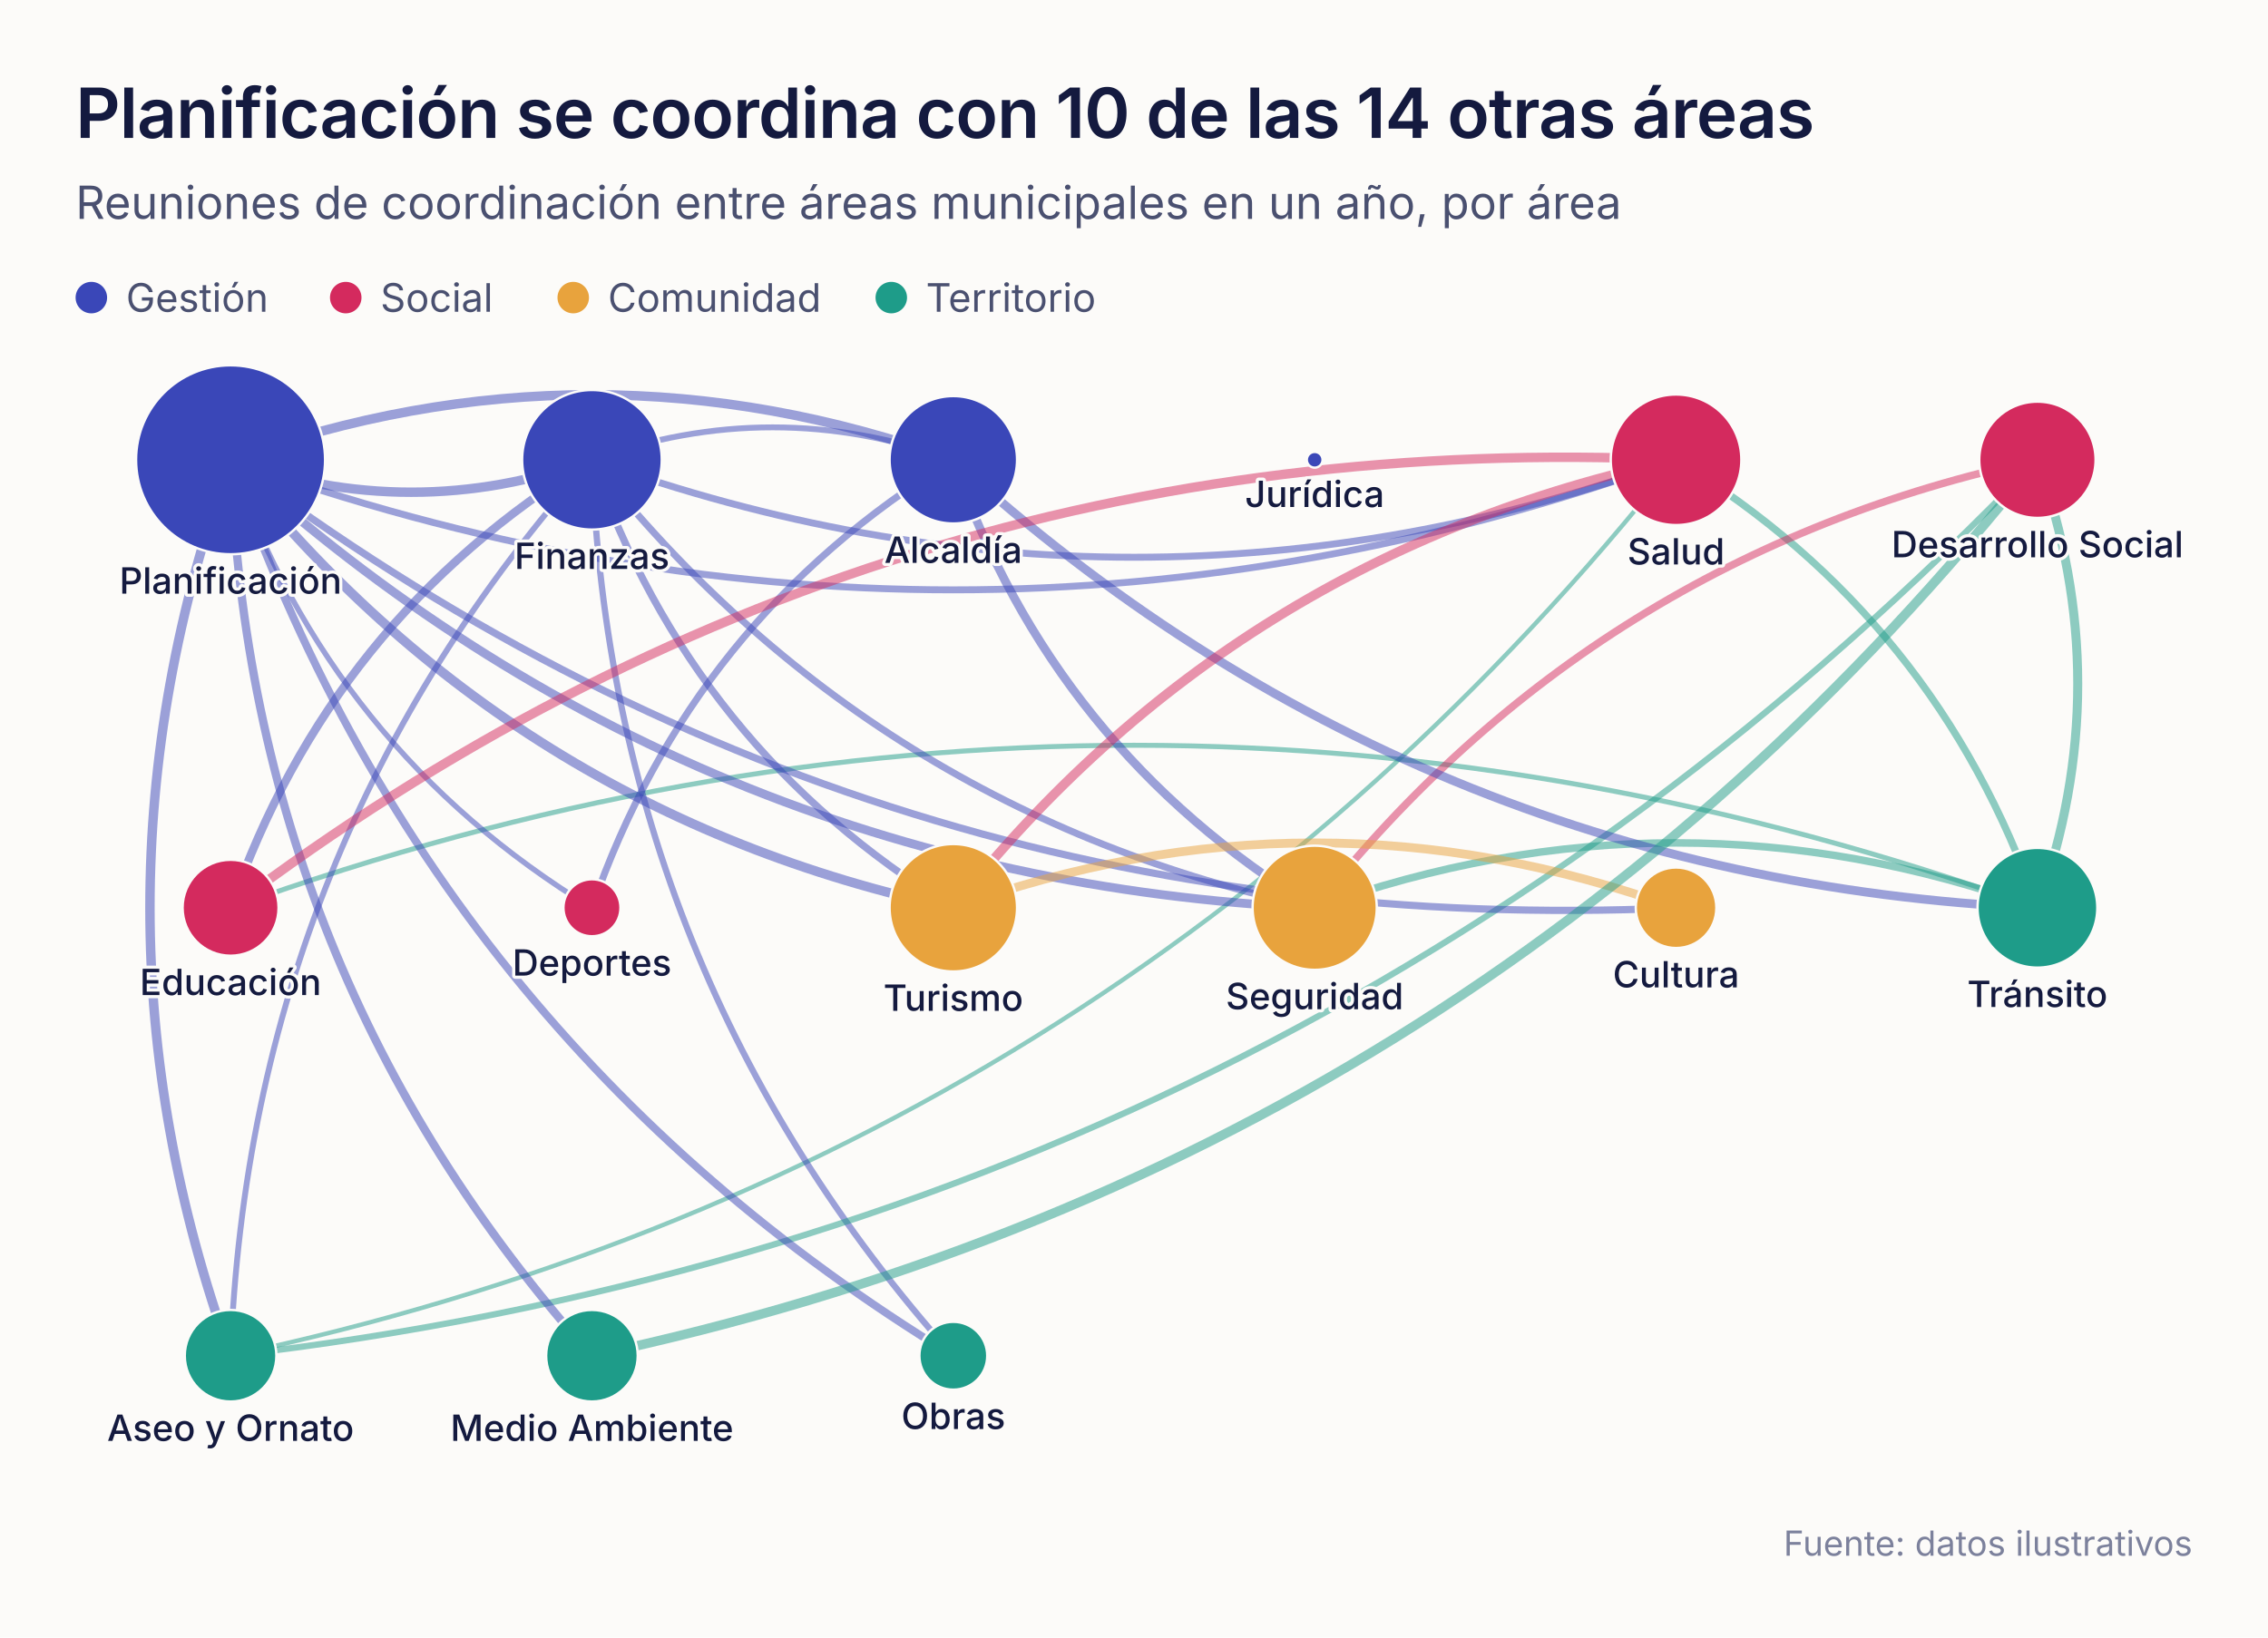
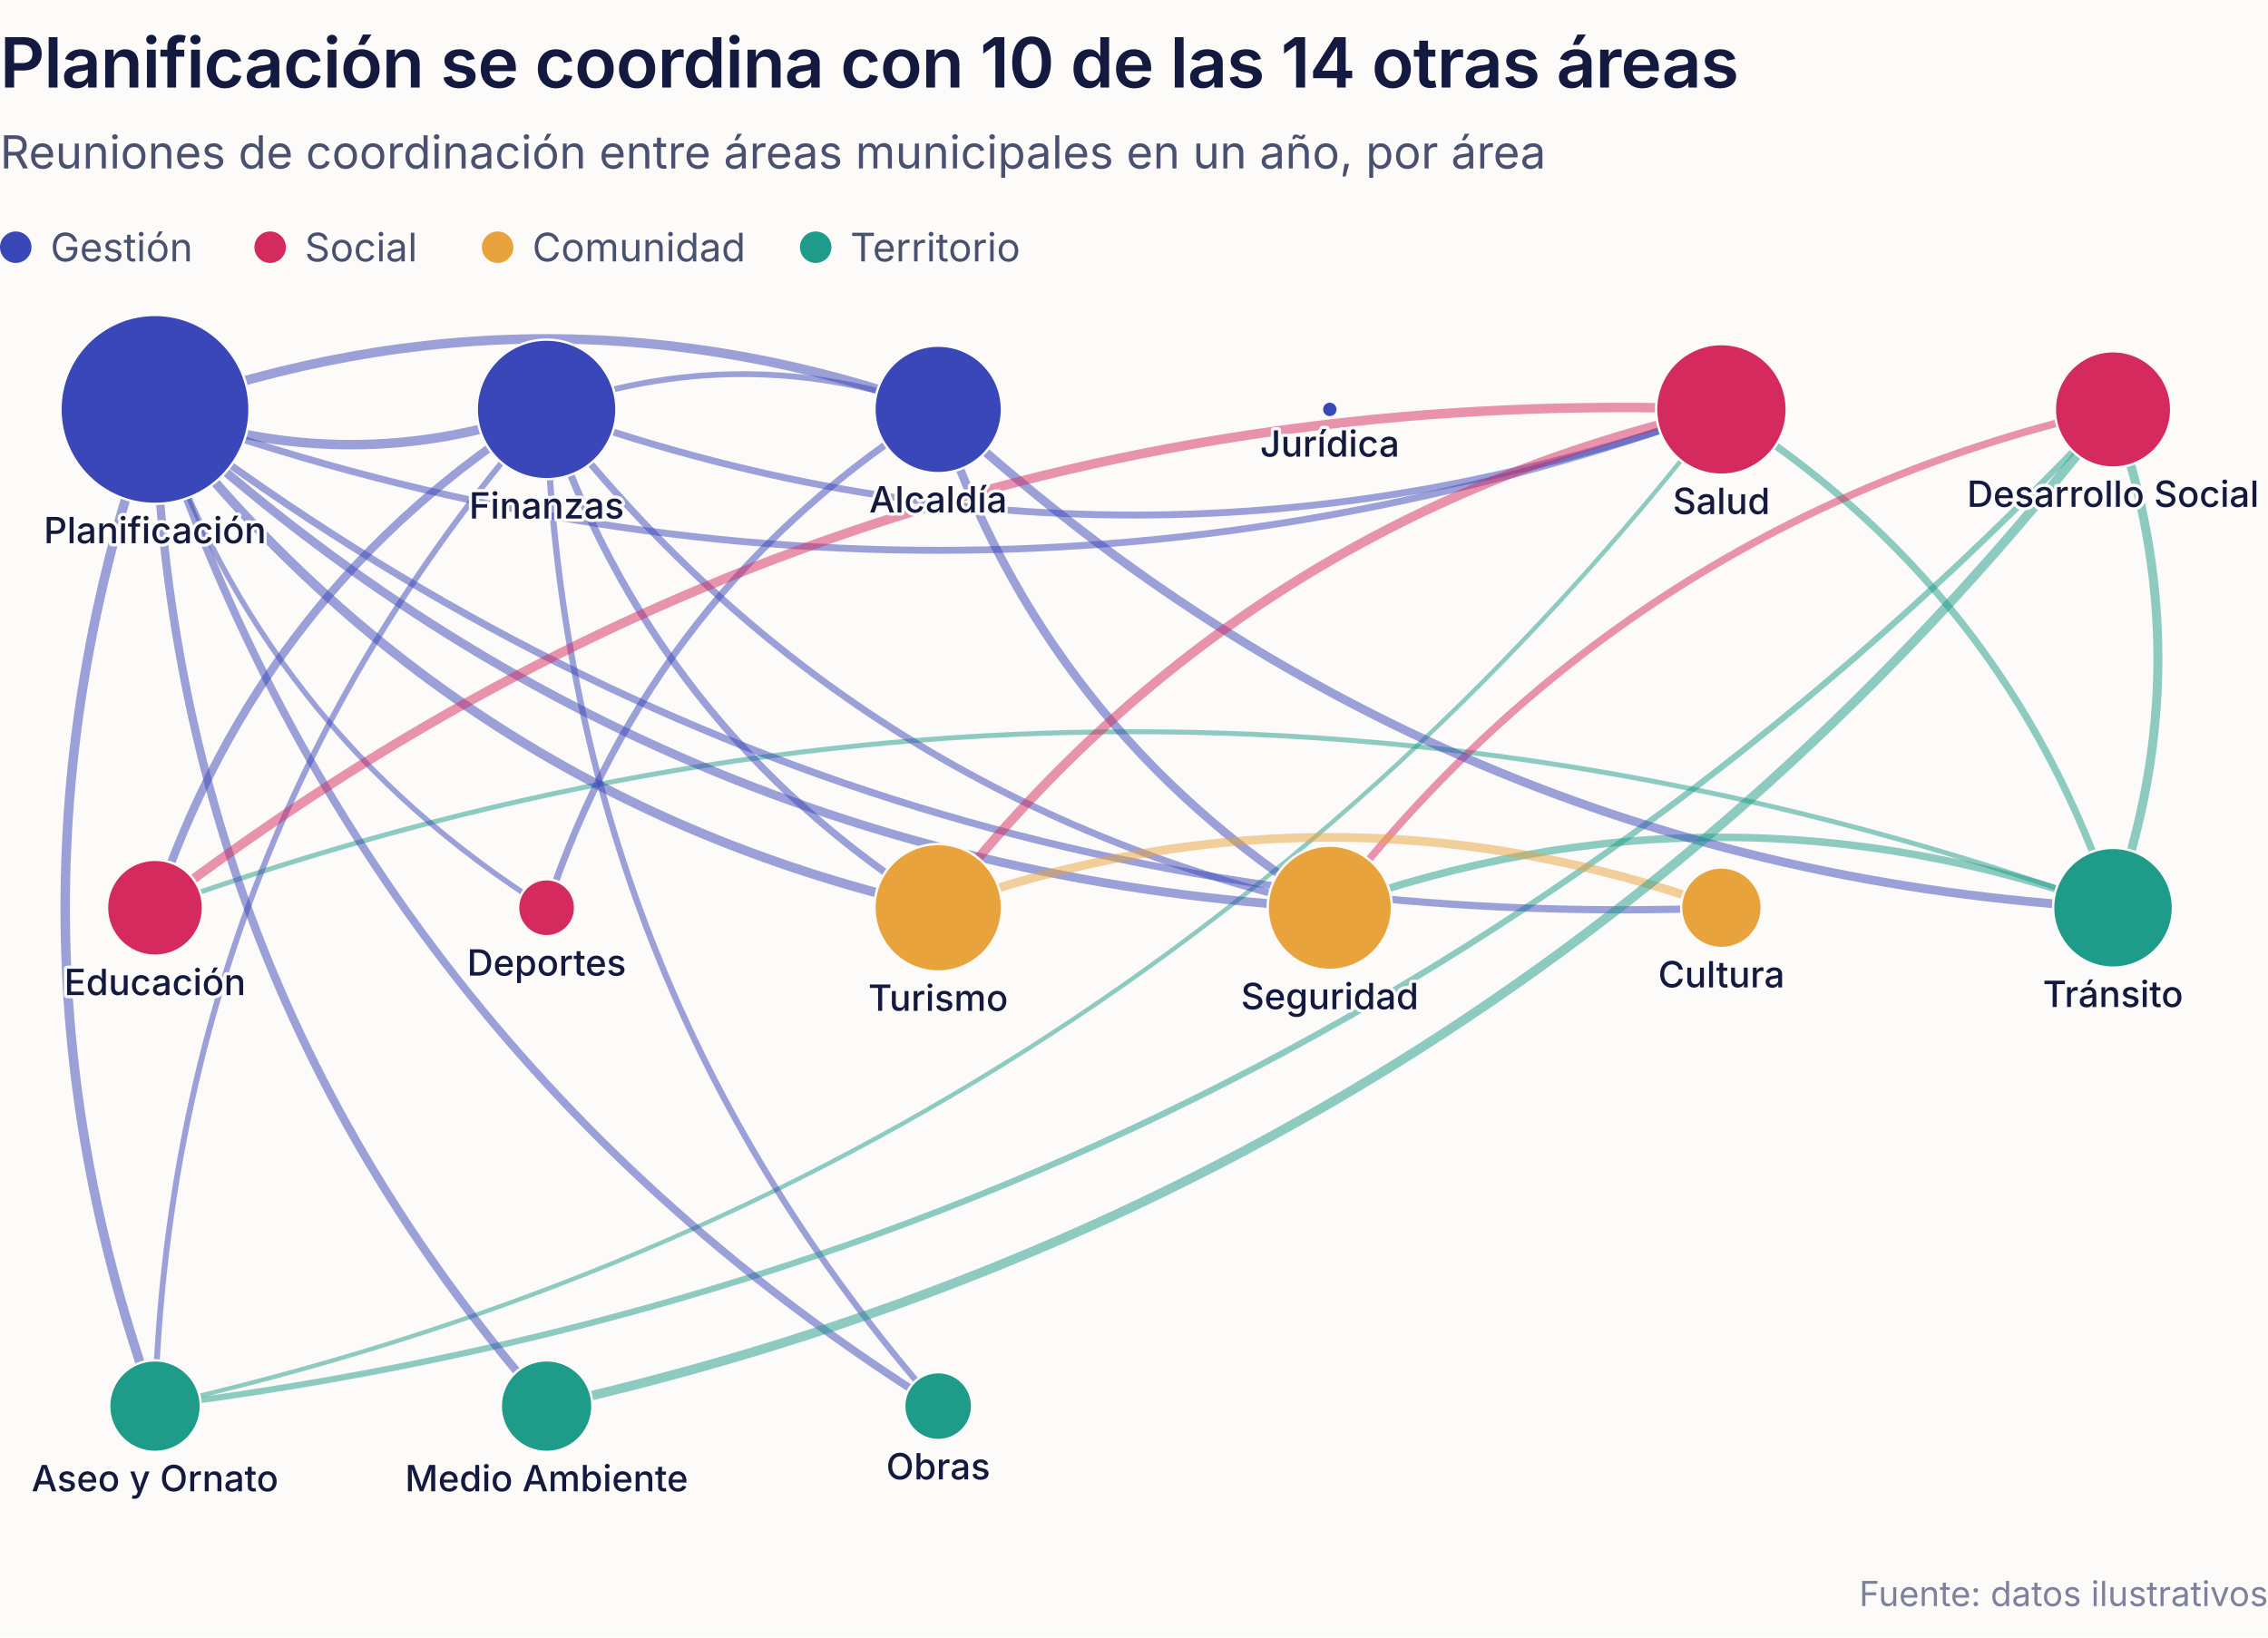
- <svg xmlns="http://www.w3.org/2000/svg" viewBox="0 0 720 520" width="720" height="520" role="img" aria-label="Planificación se coordina con 10 de las 14 otras áreas" aria-describedby="pavjl66o-d" font-family="'Mozilla Text', 'Inter', system-ui, -apple-system, 'Segoe UI', Roboto, sans-serif" class="pa-chart" data-pa-type="network" data-pa-mode="light" data-pa-lang="es" data-pa-top="88" style="max-width:100%;height:auto;font-variant-numeric:lining-nums">
+ <svg xmlns="http://www.w3.org/2000/svg" viewBox="0 0 720 520" width="720" height="520" role="img" aria-label="Planificación se coordina con 10 de las 14 otras áreas" aria-describedby="pavjl66o-d" font-family="'Mozilla Text', 'Inter', system-ui, -apple-system, 'Segoe UI', Roboto, sans-serif" class="pa-chart" data-pa-type="network" data-pa-mode="light" data-pa-lang="es" data-pa-top="72" style="max-width:100%;height:auto;font-variant-numeric:lining-nums">
  <style>.pa-m{transition:opacity .15s ease}.pa-focus .pa-m{opacity:.28}.pa-focus .pa-m.pa-on{opacity:1}@media (prefers-reduced-motion:reduce){.pa-m{transition:none}}.pa-chart:focus-visible{outline:2px solid #3A47B8;outline-offset:2px}.pa-focus .pa-net .pa-m{opacity:.12}.pa-focus .pa-net .pa-m.pa-on{opacity:1}</style>
  <rect width="720" height="520" fill="#FCFBF9" />
  <g class="pa-header">
-     <text x="24" y="43.8" fill="#141A3F" font-size="22" font-weight="600" letter-spacing="-0.01em">Planificación se coordina con 10 de las 14 otras áreas</text>
-     <text x="24" y="69.5" fill="#4A5070" font-size="14.5">Reuniones de coordinación entre áreas municipales en un año, por área</text>
+     <text x="0" y="27.8" fill="#141A3F" font-size="22" font-weight="600" letter-spacing="-0.01em">Planificación se coordina con 10 de las 14 otras áreas</text>
+     <text x="0" y="53.5" fill="#4A5070" font-size="14.5">Reuniones de coordinación entre áreas municipales en un año, por área</text>
    <g class="pa-legend">
      <g class="pa-key" data-color="#3A47B8" data-value="Gestión" style="cursor:pointer">
-         <rect x="21" y="85" width="70.76" height="19" rx="4" fill="transparent" />
-         <circle cx="29" cy="94.5" r="5" fill="#3A47B8" />
-         <text x="40" y="99" fill="#4A5070" font-size="12.5">Gestión</text>
+         <rect x="-3" y="69" width="70.76" height="19" rx="4" fill="transparent" />
+         <circle cx="5" cy="78.5" r="5" fill="#3A47B8" />
+         <text x="16" y="83" fill="#4A5070" font-size="12.5">Gestión</text>
      </g>
      <g class="pa-key" data-color="#D42A5E" data-value="Social" style="cursor:pointer">
-         <rect x="101.76" y="85" width="62.22" height="19" rx="4" fill="transparent" />
-         <circle cx="109.76" cy="94.5" r="5" fill="#D42A5E" />
-         <text x="120.76" y="99" fill="#4A5070" font-size="12.5">Social</text>
+         <rect x="77.76" y="69" width="62.22" height="19" rx="4" fill="transparent" />
+         <circle cx="85.76" cy="78.5" r="5" fill="#D42A5E" />
+         <text x="96.76" y="83" fill="#4A5070" font-size="12.5">Social</text>
      </g>
      <g class="pa-key" data-color="#E8A33D" data-value="Comunidad" style="cursor:pointer">
-         <rect x="173.98" y="85" width="90.97" height="19" rx="4" fill="transparent" />
-         <circle cx="181.98" cy="94.5" r="5" fill="#E8A33D" />
-         <text x="192.98" y="99" fill="#4A5070" font-size="12.5">Comunidad</text>
+         <rect x="149.98" y="69" width="90.97" height="19" rx="4" fill="transparent" />
+         <circle cx="157.98" cy="78.5" r="5" fill="#E8A33D" />
+         <text x="168.98" y="83" fill="#4A5070" font-size="12.5">Comunidad</text>
      </g>
      <g class="pa-key" data-color="#1E9C89" data-value="Territorio" style="cursor:pointer">
-         <rect x="274.95" y="85" width="81.13" height="19" rx="4" fill="transparent" />
-         <circle cx="282.95" cy="94.5" r="5" fill="#1E9C89" />
-         <text x="293.95" y="99" fill="#4A5070" font-size="12.5">Territorio</text>
+         <rect x="250.95" y="69" width="81.13" height="19" rx="4" fill="transparent" />
+         <circle cx="258.95" cy="78.5" r="5" fill="#1E9C89" />
+         <text x="269.95" y="83" fill="#4A5070" font-size="12.5">Territorio</text>
      </g>
    </g>
  </g>
  <g class="pa-body">
    <g class="pa-net" data-layout="grid">
      <g class="pa-links" fill="none" stroke-linecap="round" stroke-opacity="0.5" stroke-width="1">
-         <path class="pa-m" d="M73.2,430.5Q353.8,370.8 532.1,146" stroke="#1E9C89" stroke-width="1.4" data-s="Aseo y Ornato" data-t="Salud" data-tip="Aseo y Ornato — Salud 2" />
-         <path class="pa-m" d="M646.8,288.3Q360,185 73.2,288.3" stroke="#1E9C89" stroke-width="1.58" data-s="Tránsito" data-t="Educación" data-tip="Tránsito — Educación 3" />
-         <path class="pa-m" d="M73.2,146Q105,237.8 187.9,288.3" stroke="#3A47B8" stroke-width="1.73" data-s="Planificación" data-t="Deportes" data-tip="Planificación — Deportes 4" />
-         <path class="pa-m" d="M302.6,146Q245.3,125.4 187.9,146" stroke="#3A47B8" stroke-width="1.86" data-s="Alcaldía" data-t="Finanzas" data-tip="Alcaldía — Finanzas 5" />
-         <path class="pa-m" d="M187.9,146Q79.3,267.6 73.2,430.5" stroke="#3A47B8" stroke-width="1.86" data-s="Finanzas" data-t="Aseo y Ornato" data-tip="Finanzas — Aseo y Ornato 5" />
-         <path class="pa-m" d="M187.9,146Q194.1,308.9 302.6,430.5" stroke="#3A47B8" stroke-width="1.99" data-s="Finanzas" data-t="Obras" data-tip="Finanzas — Obras 6" />
-         <path class="pa-m" d="M73.2,430.5Q411.2,391.5 646.8,146" stroke="#1E9C89" stroke-width="1.99" data-s="Aseo y Ornato" data-t="Desarrollo Social" data-tip="Aseo y Ornato — Desarrollo Social 6" />
-         <path class="pa-m" d="M302.6,146Q219.7,196.5 187.9,288.3" stroke="#3A47B8" stroke-width="2.2" data-s="Alcaldía" data-t="Deportes" data-tip="Alcaldía — Deportes 8" />
-         <path class="pa-m" d="M73.2,146Q302.6,228.6 532.1,146" stroke="#3A47B8" stroke-width="2.2" data-s="Planificación" data-t="Salud" data-tip="Planificación — Salud 8" />
-         <path class="pa-m" d="M187.9,146Q360,207.9 532.1,146" stroke="#3A47B8" stroke-width="2.2" data-s="Finanzas" data-t="Salud" data-tip="Finanzas — Salud 8" />
-         <path class="pa-m" d="M187.9,146Q277,258.4 417.4,288.3" stroke="#3A47B8" stroke-width="2.2" data-s="Finanzas" data-t="Seguridad" data-tip="Finanzas — Seguridad 8" />
-         <path class="pa-m" d="M73.2,146Q277,299.7 532.1,288.3" stroke="#3A47B8" stroke-width="2.3" data-s="Planificación" data-t="Cultura" data-tip="Planificación — Cultura 9" />
-         <path class="pa-m" d="M187.9,146Q219.7,237.8 302.6,288.3" stroke="#3A47B8" stroke-width="2.3" data-s="Finanzas" data-t="Turismo" data-tip="Finanzas — Turismo 9" />
-         <path class="pa-m" d="M646.8,288.3Q615,196.5 532.1,146" stroke="#1E9C89" stroke-width="2.3" data-s="Tránsito" data-t="Salud" data-tip="Tránsito — Salud 9" />
-         <path class="pa-m" d="M646.8,288.3Q532.1,247 417.4,288.3" stroke="#1E9C89" stroke-width="2.39" data-s="Tránsito" data-t="Seguridad" data-tip="Tránsito — Seguridad 10" />
-         <path class="pa-m" d="M646.8,146Q506.5,175.8 417.4,288.3" stroke="#D42A5E" stroke-width="2.39" data-s="Desarrollo Social" data-t="Seguridad" data-tip="Desarrollo Social — Seguridad 10" />
-         <path class="pa-m" d="M73.2,146Q136.7,329.5 302.6,430.5" stroke="#3A47B8" stroke-width="2.48" data-s="Planificación" data-t="Obras" data-tip="Planificación — Obras 11" />
-         <path class="pa-m" d="M73.2,146Q79.3,308.9 187.9,430.5" stroke="#3A47B8" stroke-width="2.64" data-s="Planificación" data-t="Medio Ambiente" data-tip="Planificación — Medio Ambiente 13" />
-         <path class="pa-m" d="M187.9,146Q105,196.5 73.2,288.3" stroke="#3A47B8" stroke-width="2.64" data-s="Finanzas" data-t="Educación" data-tip="Finanzas — Educación 13" />
-         <path class="pa-m" d="M302.6,146Q334.4,237.8 417.4,288.3" stroke="#3A47B8" stroke-width="2.72" data-s="Alcaldía" data-t="Seguridad" data-tip="Alcaldía — Seguridad 14" />
-         <path class="pa-m" d="M302.6,146Q449.1,279.1 646.8,288.3" stroke="#3A47B8" stroke-width="2.79" data-s="Alcaldía" data-t="Tránsito" data-tip="Alcaldía — Tránsito 15" />
-         <path class="pa-m" d="M73.2,146Q219.7,279.1 417.4,288.3" stroke="#3A47B8" stroke-width="2.79" data-s="Planificación" data-t="Seguridad" data-tip="Planificación — Seguridad 15" />
-         <path class="pa-m" d="M532.1,288.3Q417.4,247 302.6,288.3" stroke="#E8A33D" stroke-width="2.79" data-s="Cultura" data-t="Turismo" data-tip="Cultura — Turismo 15" />
-         <path class="pa-m" d="M646.8,288.3Q672.4,217.1 646.8,146" stroke="#1E9C89" stroke-width="2.86" data-s="Tránsito" data-t="Desarrollo Social" data-tip="Tránsito — Desarrollo Social 16" />
-         <path class="pa-m" d="M302.6,146Q187.9,104.7 73.2,146" stroke="#3A47B8" stroke-width="3" data-s="Alcaldía" data-t="Planificación" data-tip="Alcaldía — Planificación 18" />
-         <path class="pa-m" d="M73.2,146Q130.6,166.6 187.9,146" stroke="#3A47B8" stroke-width="3" data-s="Planificación" data-t="Finanzas" data-tip="Planificación — Finanzas 18" />
-         <path class="pa-m" d="M73.2,146Q22,288.3 73.2,430.5" stroke="#3A47B8" stroke-width="3" data-s="Planificación" data-t="Aseo y Ornato" data-tip="Planificación — Aseo y Ornato 18" />
-         <path class="pa-m" d="M73.2,146Q162.3,258.4 302.6,288.3" stroke="#3A47B8" stroke-width="3" data-s="Planificación" data-t="Turismo" data-tip="Planificación — Turismo 18" />
-         <path class="pa-m" d="M187.9,430.5Q468.6,370.8 646.8,146" stroke="#1E9C89" stroke-width="3" data-s="Medio Ambiente" data-t="Desarrollo Social" data-tip="Medio Ambiente — Desarrollo Social 18" />
-         <path class="pa-m" d="M532.1,146Q277,134.5 73.2,288.3" stroke="#D42A5E" stroke-width="3" data-s="Salud" data-t="Educación" data-tip="Salud — Educación 18" />
-         <path class="pa-m" d="M532.1,146Q391.8,175.8 302.6,288.3" stroke="#D42A5E" stroke-width="3" data-s="Salud" data-t="Turismo" data-tip="Salud — Turismo 18" />
+         <path class="pa-m" d="M49.2,446.5Q354.8,377.8 546.5,130" stroke="#1E9C89" stroke-width="1.4" data-s="Aseo y Ornato" data-t="Salud" data-tip="Aseo y Ornato — Salud 2" />
+         <path class="pa-m" d="M670.8,288.3Q360,176.4 49.2,288.3" stroke="#1E9C89" stroke-width="1.58" data-s="Tránsito" data-t="Educación" data-tip="Tránsito — Educación 3" />
+         <path class="pa-m" d="M49.2,130Q82.9,231.5 173.5,288.3" stroke="#3A47B8" stroke-width="1.73" data-s="Planificación" data-t="Deportes" data-tip="Planificación — Deportes 4" />
+         <path class="pa-m" d="M297.8,130Q235.7,107.6 173.5,130" stroke="#3A47B8" stroke-width="1.86" data-s="Alcaldía" data-t="Finanzas" data-tip="Alcaldía — Finanzas 5" />
+         <path class="pa-m" d="M173.5,130Q54.4,265.9 49.2,446.5" stroke="#3A47B8" stroke-width="1.86" data-s="Finanzas" data-t="Aseo y Ornato" data-tip="Finanzas — Aseo y Ornato 5" />
+         <path class="pa-m" d="M173.5,130Q178.7,310.6 297.8,446.5" stroke="#3A47B8" stroke-width="1.99" data-s="Finanzas" data-t="Obras" data-tip="Finanzas — Obras 6" />
+         <path class="pa-m" d="M49.2,446.5Q417,400.1 670.8,130" stroke="#1E9C89" stroke-width="1.99" data-s="Aseo y Ornato" data-t="Desarrollo Social" data-tip="Aseo y Ornato — Desarrollo Social 6" />
+         <path class="pa-m" d="M297.8,130Q207.2,186.7 173.5,288.3" stroke="#3A47B8" stroke-width="2.2" data-s="Alcaldía" data-t="Deportes" data-tip="Alcaldía — Deportes 8" />
+         <path class="pa-m" d="M49.2,130Q297.8,219.5 546.5,130" stroke="#3A47B8" stroke-width="2.2" data-s="Planificación" data-t="Salud" data-tip="Planificación — Salud 8" />
+         <path class="pa-m" d="M173.5,130Q360,197.1 546.5,130" stroke="#3A47B8" stroke-width="2.2" data-s="Finanzas" data-t="Salud" data-tip="Finanzas — Salud 8" />
+         <path class="pa-m" d="M173.5,130Q269.4,253.9 422.2,288.3" stroke="#3A47B8" stroke-width="2.2" data-s="Finanzas" data-t="Seguridad" data-tip="Finanzas — Seguridad 8" />
+         <path class="pa-m" d="M49.2,130Q269.4,298.6 546.5,288.3" stroke="#3A47B8" stroke-width="2.3" data-s="Planificación" data-t="Cultura" data-tip="Planificación — Cultura 9" />
+         <path class="pa-m" d="M173.5,130Q207.2,231.5 297.8,288.3" stroke="#3A47B8" stroke-width="2.3" data-s="Finanzas" data-t="Turismo" data-tip="Finanzas — Turismo 9" />
+         <path class="pa-m" d="M670.8,288.3Q637.1,186.7 546.5,130" stroke="#1E9C89" stroke-width="2.3" data-s="Tránsito" data-t="Salud" data-tip="Tránsito — Salud 9" />
+         <path class="pa-m" d="M670.8,288.3Q546.5,243.5 422.2,288.3" stroke="#1E9C89" stroke-width="2.39" data-s="Tránsito" data-t="Seguridad" data-tip="Tránsito — Seguridad 10" />
+         <path class="pa-m" d="M670.8,130Q518,164.4 422.2,288.3" stroke="#D42A5E" stroke-width="2.39" data-s="Desarrollo Social" data-t="Seguridad" data-tip="Desarrollo Social — Seguridad 10" />
+         <path class="pa-m" d="M49.2,130Q116.5,333 297.8,446.5" stroke="#3A47B8" stroke-width="2.48" data-s="Planificación" data-t="Obras" data-tip="Planificación — Obras 11" />
+         <path class="pa-m" d="M49.2,130Q54.4,310.6 173.5,446.5" stroke="#3A47B8" stroke-width="2.64" data-s="Planificación" data-t="Medio Ambiente" data-tip="Planificación — Medio Ambiente 13" />
+         <path class="pa-m" d="M173.5,130Q82.9,186.7 49.2,288.3" stroke="#3A47B8" stroke-width="2.64" data-s="Finanzas" data-t="Educación" data-tip="Finanzas — Educación 13" />
+         <path class="pa-m" d="M297.8,130Q331.5,231.5 422.2,288.3" stroke="#3A47B8" stroke-width="2.72" data-s="Alcaldía" data-t="Seguridad" data-tip="Alcaldía — Seguridad 14" />
+         <path class="pa-m" d="M297.8,130Q455.8,276.3 670.8,288.3" stroke="#3A47B8" stroke-width="2.79" data-s="Alcaldía" data-t="Tránsito" data-tip="Alcaldía — Tránsito 15" />
+         <path class="pa-m" d="M49.2,130Q207.2,276.3 422.2,288.3" stroke="#3A47B8" stroke-width="2.79" data-s="Planificación" data-t="Seguridad" data-tip="Planificación — Seguridad 15" />
+         <path class="pa-m" d="M546.5,288.3Q422.2,243.5 297.8,288.3" stroke="#E8A33D" stroke-width="2.79" data-s="Cultura" data-t="Turismo" data-tip="Cultura — Turismo 15" />
+         <path class="pa-m" d="M670.8,288.3Q699.3,209.1 670.8,130" stroke="#1E9C89" stroke-width="2.86" data-s="Tránsito" data-t="Desarrollo Social" data-tip="Tránsito — Desarrollo Social 16" />
+         <path class="pa-m" d="M297.8,130Q173.5,85.2 49.2,130" stroke="#3A47B8" stroke-width="3" data-s="Alcaldía" data-t="Planificación" data-tip="Alcaldía — Planificación 18" />
+         <path class="pa-m" d="M49.2,130Q111.4,152.4 173.5,130" stroke="#3A47B8" stroke-width="3" data-s="Planificación" data-t="Finanzas" data-tip="Planificación — Finanzas 18" />
+         <path class="pa-m" d="M49.2,130Q-7.8,288.3 49.2,446.5" stroke="#3A47B8" stroke-width="3" data-s="Planificación" data-t="Aseo y Ornato" data-tip="Planificación — Aseo y Ornato 18" />
+         <path class="pa-m" d="M49.2,130Q145,253.9 297.8,288.3" stroke="#3A47B8" stroke-width="3" data-s="Planificación" data-t="Turismo" data-tip="Planificación — Turismo 18" />
+         <path class="pa-m" d="M173.5,446.5Q479.1,377.8 670.8,130" stroke="#1E9C89" stroke-width="3" data-s="Medio Ambiente" data-t="Desarrollo Social" data-tip="Medio Ambiente — Desarrollo Social 18" />
+         <path class="pa-m" d="M546.5,130Q269.4,119.6 49.2,288.3" stroke="#D42A5E" stroke-width="3" data-s="Salud" data-t="Educación" data-tip="Salud — Educación 18" />
+         <path class="pa-m" d="M546.5,130Q393.7,164.4 297.8,288.3" stroke="#D42A5E" stroke-width="3" data-s="Salud" data-t="Turismo" data-tip="Salud — Turismo 18" />
      </g>
      <g class="pa-nodes">
-         <circle class="pa-m" cx="73.2" cy="146" r="30" fill="#3A47B8" stroke="#FCFBF9" stroke-width="0.75" data-tip="Planificación Gestión Conexiones: 10 Grado ponderado: 132" data-node="Planificación" style="cursor:pointer" />
-         <circle class="pa-m" cx="187.92" cy="146" r="22.16" fill="#3A47B8" stroke="#FCFBF9" stroke-width="0.75" data-tip="Finanzas Gestión Conexiones: 8 Grado ponderado: 72" data-node="Finanzas" style="cursor:pointer" />
-         <circle class="pa-m" cx="532.08" cy="146" r="20.73" fill="#D42A5E" stroke="#FCFBF9" stroke-width="0.75" data-tip="Salud Social Conexiones: 6 Grado ponderado: 63" data-node="Salud" style="cursor:pointer" />
-         <circle class="pa-m" cx="302.64" cy="146" r="20.23" fill="#3A47B8" stroke="#FCFBF9" stroke-width="0.75" data-tip="Alcaldía Gestión Conexiones: 5 Grado ponderado: 60" data-node="Alcaldía" style="cursor:pointer" />
-         <circle class="pa-m" cx="302.64" cy="288.25" r="20.23" fill="#E8A33D" stroke="#FCFBF9" stroke-width="0.75" data-tip="Turismo Comunidad Conexiones: 4 Grado ponderado: 60" data-node="Turismo" style="cursor:pointer" />
-         <circle class="pa-m" cx="417.36" cy="288.25" r="19.71" fill="#E8A33D" stroke="#FCFBF9" stroke-width="0.75" data-tip="Seguridad Comunidad Conexiones: 5 Grado ponderado: 57" data-node="Seguridad" style="cursor:pointer" />
-         <circle class="pa-m" cx="646.8" cy="288.25" r="19.01" fill="#1E9C89" stroke="#FCFBF9" stroke-width="0.75" data-tip="Tránsito Territorio Conexiones: 5 Grado ponderado: 53" data-node="Tránsito" style="cursor:pointer" />
-         <circle class="pa-m" cx="646.8" cy="146" r="18.46" fill="#D42A5E" stroke="#FCFBF9" stroke-width="0.75" data-tip="Desarrollo Social Social Conexiones: 4 Grado ponderado: 50" data-node="Desarrollo Social" style="cursor:pointer" />
-         <circle class="pa-m" cx="73.2" cy="288.25" r="15.23" fill="#D42A5E" stroke="#FCFBF9" stroke-width="0.75" data-tip="Educación Social Conexiones: 3 Grado ponderado: 34" data-node="Educación" style="cursor:pointer" />
-         <circle class="pa-m" cx="73.2" cy="430.5" r="14.54" fill="#1E9C89" stroke="#FCFBF9" stroke-width="0.75" data-tip="Aseo y Ornato Territorio Conexiones: 4 Grado ponderado: 31" data-node="Aseo y Ornato" style="cursor:pointer" />
-         <circle class="pa-m" cx="187.92" cy="430.5" r="14.54" fill="#1E9C89" stroke="#FCFBF9" stroke-width="0.75" data-tip="Medio Ambiente Territorio Conexiones: 2 Grado ponderado: 31" data-node="Medio Ambiente" style="cursor:pointer" />
-         <circle class="pa-m" cx="532.08" cy="288.25" r="12.79" fill="#E8A33D" stroke="#FCFBF9" stroke-width="0.75" data-tip="Cultura Comunidad Conexiones: 2 Grado ponderado: 24" data-node="Cultura" style="cursor:pointer" />
-         <circle class="pa-m" cx="302.64" cy="430.5" r="10.77" fill="#1E9C89" stroke="#FCFBF9" stroke-width="0.75" data-tip="Obras Territorio Conexiones: 2 Grado ponderado: 17" data-node="Obras" style="cursor:pointer" />
-         <circle class="pa-m" cx="187.92" cy="288.25" r="9.05" fill="#D42A5E" stroke="#FCFBF9" stroke-width="0.75" data-tip="Deportes Social Conexiones: 2 Grado ponderado: 12" data-node="Deportes" style="cursor:pointer" />
-         <circle class="pa-m" cx="417.36" cy="146" r="2.5" fill="#3A47B8" stroke="#FCFBF9" stroke-width="0.75" data-tip="Jurídica Gestión Conexiones: 0 Grado ponderado: 0" data-node="Jurídica" style="cursor:pointer" />
+         <circle class="pa-m" cx="49.2" cy="130" r="30" fill="#3A47B8" stroke="#FCFBF9" stroke-width="0.75" data-tip="Planificación Gestión Conexiones: 10 Grado ponderado: 132" data-node="Planificación" style="cursor:pointer" />
+         <circle class="pa-m" cx="173.52" cy="130" r="22.16" fill="#3A47B8" stroke="#FCFBF9" stroke-width="0.75" data-tip="Finanzas Gestión Conexiones: 8 Grado ponderado: 72" data-node="Finanzas" style="cursor:pointer" />
+         <circle class="pa-m" cx="546.48" cy="130" r="20.73" fill="#D42A5E" stroke="#FCFBF9" stroke-width="0.75" data-tip="Salud Social Conexiones: 6 Grado ponderado: 63" data-node="Salud" style="cursor:pointer" />
+         <circle class="pa-m" cx="297.84" cy="130" r="20.23" fill="#3A47B8" stroke="#FCFBF9" stroke-width="0.75" data-tip="Alcaldía Gestión Conexiones: 5 Grado ponderado: 60" data-node="Alcaldía" style="cursor:pointer" />
+         <circle class="pa-m" cx="297.84" cy="288.25" r="20.23" fill="#E8A33D" stroke="#FCFBF9" stroke-width="0.75" data-tip="Turismo Comunidad Conexiones: 4 Grado ponderado: 60" data-node="Turismo" style="cursor:pointer" />
+         <circle class="pa-m" cx="422.16" cy="288.25" r="19.71" fill="#E8A33D" stroke="#FCFBF9" stroke-width="0.75" data-tip="Seguridad Comunidad Conexiones: 5 Grado ponderado: 57" data-node="Seguridad" style="cursor:pointer" />
+         <circle class="pa-m" cx="670.8" cy="288.25" r="19.01" fill="#1E9C89" stroke="#FCFBF9" stroke-width="0.75" data-tip="Tránsito Territorio Conexiones: 5 Grado ponderado: 53" data-node="Tránsito" style="cursor:pointer" />
+         <circle class="pa-m" cx="670.8" cy="130" r="18.46" fill="#D42A5E" stroke="#FCFBF9" stroke-width="0.75" data-tip="Desarrollo Social Social Conexiones: 4 Grado ponderado: 50" data-node="Desarrollo Social" style="cursor:pointer" />
+         <circle class="pa-m" cx="49.2" cy="288.25" r="15.23" fill="#D42A5E" stroke="#FCFBF9" stroke-width="0.75" data-tip="Educación Social Conexiones: 3 Grado ponderado: 34" data-node="Educación" style="cursor:pointer" />
+         <circle class="pa-m" cx="49.2" cy="446.5" r="14.54" fill="#1E9C89" stroke="#FCFBF9" stroke-width="0.75" data-tip="Aseo y Ornato Territorio Conexiones: 4 Grado ponderado: 31" data-node="Aseo y Ornato" style="cursor:pointer" />
+         <circle class="pa-m" cx="173.52" cy="446.5" r="14.54" fill="#1E9C89" stroke="#FCFBF9" stroke-width="0.75" data-tip="Medio Ambiente Territorio Conexiones: 2 Grado ponderado: 31" data-node="Medio Ambiente" style="cursor:pointer" />
+         <circle class="pa-m" cx="546.48" cy="288.25" r="12.79" fill="#E8A33D" stroke="#FCFBF9" stroke-width="0.75" data-tip="Cultura Comunidad Conexiones: 2 Grado ponderado: 24" data-node="Cultura" style="cursor:pointer" />
+         <circle class="pa-m" cx="297.84" cy="446.5" r="10.77" fill="#1E9C89" stroke="#FCFBF9" stroke-width="0.75" data-tip="Obras Territorio Conexiones: 2 Grado ponderado: 17" data-node="Obras" style="cursor:pointer" />
+         <circle class="pa-m" cx="173.52" cy="288.25" r="9.05" fill="#D42A5E" stroke="#FCFBF9" stroke-width="0.75" data-tip="Deportes Social Conexiones: 2 Grado ponderado: 12" data-node="Deportes" style="cursor:pointer" />
+         <circle class="pa-m" cx="422.16" cy="130" r="2.5" fill="#3A47B8" stroke="#FCFBF9" stroke-width="0.75" data-tip="Jurídica Gestión Conexiones: 0 Grado ponderado: 0" data-node="Jurídica" style="cursor:pointer" />
      </g>
      <g class="pa-labels">
-         <text x="73.2" y="188.5" text-anchor="middle" fill="#141A3F" font-size="11.5" font-weight="500" stroke="#FCFBF9" stroke-width="2" paint-order="stroke" stroke-linejoin="round" data-node="Planificación">Planificación</text>
-         <text x="187.92" y="180.66" text-anchor="middle" fill="#141A3F" font-size="11.5" font-weight="500" stroke="#FCFBF9" stroke-width="2" paint-order="stroke" stroke-linejoin="round" data-node="Finanzas">Finanzas</text>
-         <text x="532.08" y="179.23" text-anchor="middle" fill="#141A3F" font-size="11.5" font-weight="500" stroke="#FCFBF9" stroke-width="2" paint-order="stroke" stroke-linejoin="round" data-node="Salud">Salud</text>
-         <text x="302.64" y="178.73" text-anchor="middle" fill="#141A3F" font-size="11.5" font-weight="500" stroke="#FCFBF9" stroke-width="2" paint-order="stroke" stroke-linejoin="round" data-node="Alcaldía">Alcaldía</text>
-         <text x="302.64" y="320.98" text-anchor="middle" fill="#141A3F" font-size="11.5" font-weight="500" stroke="#FCFBF9" stroke-width="2" paint-order="stroke" stroke-linejoin="round" data-node="Turismo">Turismo</text>
-         <text x="417.36" y="320.46" text-anchor="middle" fill="#141A3F" font-size="11.5" font-weight="500" stroke="#FCFBF9" stroke-width="2" paint-order="stroke" stroke-linejoin="round" data-node="Seguridad">Seguridad</text>
-         <text x="646.8" y="319.76" text-anchor="middle" fill="#141A3F" font-size="11.5" font-weight="500" stroke="#FCFBF9" stroke-width="2" paint-order="stroke" stroke-linejoin="round" data-node="Tránsito">Tránsito</text>
-         <text x="646.8" y="176.96" text-anchor="middle" fill="#141A3F" font-size="11.5" font-weight="500" stroke="#FCFBF9" stroke-width="2" paint-order="stroke" stroke-linejoin="round" data-node="Desarrollo Social">Desarrollo Social</text>
-         <text x="73.2" y="315.98" text-anchor="middle" fill="#141A3F" font-size="11.5" font-weight="500" stroke="#FCFBF9" stroke-width="2" paint-order="stroke" stroke-linejoin="round" data-node="Educación">Educación</text>
-         <text x="73.2" y="457.54" text-anchor="middle" fill="#141A3F" font-size="11.5" font-weight="500" stroke="#FCFBF9" stroke-width="2" paint-order="stroke" stroke-linejoin="round" data-node="Aseo y Ornato">Aseo y Ornato</text>
-         <text x="187.92" y="457.54" text-anchor="middle" fill="#141A3F" font-size="11.5" font-weight="500" stroke="#FCFBF9" stroke-width="2" paint-order="stroke" stroke-linejoin="round" data-node="Medio Ambiente">Medio Ambiente</text>
-         <text x="532.08" y="313.54" text-anchor="middle" fill="#141A3F" font-size="11.5" font-weight="500" stroke="#FCFBF9" stroke-width="2" paint-order="stroke" stroke-linejoin="round" data-node="Cultura">Cultura</text>
-         <text x="302.64" y="453.77" text-anchor="middle" fill="#141A3F" font-size="11.5" font-weight="500" stroke="#FCFBF9" stroke-width="2" paint-order="stroke" stroke-linejoin="round" data-node="Obras">Obras</text>
-         <text x="187.92" y="309.8" text-anchor="middle" fill="#141A3F" font-size="11.5" font-weight="500" stroke="#FCFBF9" stroke-width="2" paint-order="stroke" stroke-linejoin="round" data-node="Deportes">Deportes</text>
-         <text x="417.36" y="161" text-anchor="middle" fill="#141A3F" font-size="11.5" font-weight="500" stroke="#FCFBF9" stroke-width="2" paint-order="stroke" stroke-linejoin="round" data-node="Jurídica">Jurídica</text>
+         <text x="49.2" y="172.5" text-anchor="middle" fill="#141A3F" font-size="11.5" font-weight="500" stroke="#FCFBF9" stroke-width="2" paint-order="stroke" stroke-linejoin="round" data-node="Planificación">Planificación</text>
+         <text x="173.52" y="164.66" text-anchor="middle" fill="#141A3F" font-size="11.5" font-weight="500" stroke="#FCFBF9" stroke-width="2" paint-order="stroke" stroke-linejoin="round" data-node="Finanzas">Finanzas</text>
+         <text x="546.48" y="163.23" text-anchor="middle" fill="#141A3F" font-size="11.5" font-weight="500" stroke="#FCFBF9" stroke-width="2" paint-order="stroke" stroke-linejoin="round" data-node="Salud">Salud</text>
+         <text x="297.84" y="162.73" text-anchor="middle" fill="#141A3F" font-size="11.5" font-weight="500" stroke="#FCFBF9" stroke-width="2" paint-order="stroke" stroke-linejoin="round" data-node="Alcaldía">Alcaldía</text>
+         <text x="297.84" y="320.98" text-anchor="middle" fill="#141A3F" font-size="11.5" font-weight="500" stroke="#FCFBF9" stroke-width="2" paint-order="stroke" stroke-linejoin="round" data-node="Turismo">Turismo</text>
+         <text x="422.16" y="320.46" text-anchor="middle" fill="#141A3F" font-size="11.5" font-weight="500" stroke="#FCFBF9" stroke-width="2" paint-order="stroke" stroke-linejoin="round" data-node="Seguridad">Seguridad</text>
+         <text x="670.8" y="319.76" text-anchor="middle" fill="#141A3F" font-size="11.5" font-weight="500" stroke="#FCFBF9" stroke-width="2" paint-order="stroke" stroke-linejoin="round" data-node="Tránsito">Tránsito</text>
+         <text x="670.8" y="160.96" text-anchor="middle" fill="#141A3F" font-size="11.5" font-weight="500" stroke="#FCFBF9" stroke-width="2" paint-order="stroke" stroke-linejoin="round" data-node="Desarrollo Social">Desarrollo Social</text>
+         <text x="49.2" y="315.98" text-anchor="middle" fill="#141A3F" font-size="11.5" font-weight="500" stroke="#FCFBF9" stroke-width="2" paint-order="stroke" stroke-linejoin="round" data-node="Educación">Educación</text>
+         <text x="49.2" y="473.54" text-anchor="middle" fill="#141A3F" font-size="11.5" font-weight="500" stroke="#FCFBF9" stroke-width="2" paint-order="stroke" stroke-linejoin="round" data-node="Aseo y Ornato">Aseo y Ornato</text>
+         <text x="173.52" y="473.54" text-anchor="middle" fill="#141A3F" font-size="11.5" font-weight="500" stroke="#FCFBF9" stroke-width="2" paint-order="stroke" stroke-linejoin="round" data-node="Medio Ambiente">Medio Ambiente</text>
+         <text x="546.48" y="313.54" text-anchor="middle" fill="#141A3F" font-size="11.5" font-weight="500" stroke="#FCFBF9" stroke-width="2" paint-order="stroke" stroke-linejoin="round" data-node="Cultura">Cultura</text>
+         <text x="297.84" y="469.77" text-anchor="middle" fill="#141A3F" font-size="11.5" font-weight="500" stroke="#FCFBF9" stroke-width="2" paint-order="stroke" stroke-linejoin="round" data-node="Obras">Obras</text>
+         <text x="173.52" y="309.8" text-anchor="middle" fill="#141A3F" font-size="11.5" font-weight="500" stroke="#FCFBF9" stroke-width="2" paint-order="stroke" stroke-linejoin="round" data-node="Deportes">Deportes</text>
+         <text x="422.16" y="145" text-anchor="middle" fill="#141A3F" font-size="11.5" font-weight="500" stroke="#FCFBF9" stroke-width="2" paint-order="stroke" stroke-linejoin="round" data-node="Jurídica">Jurídica</text>
      </g>
    </g>
  </g>
-   <text x="696" y="494" fill="#7C819C" font-size="11" text-anchor="end">Fuente: datos ilustrativos</text>
+   <text x="720" y="510" fill="#7C819C" font-size="11" text-anchor="end">Fuente: datos ilustrativos</text>
</svg>
